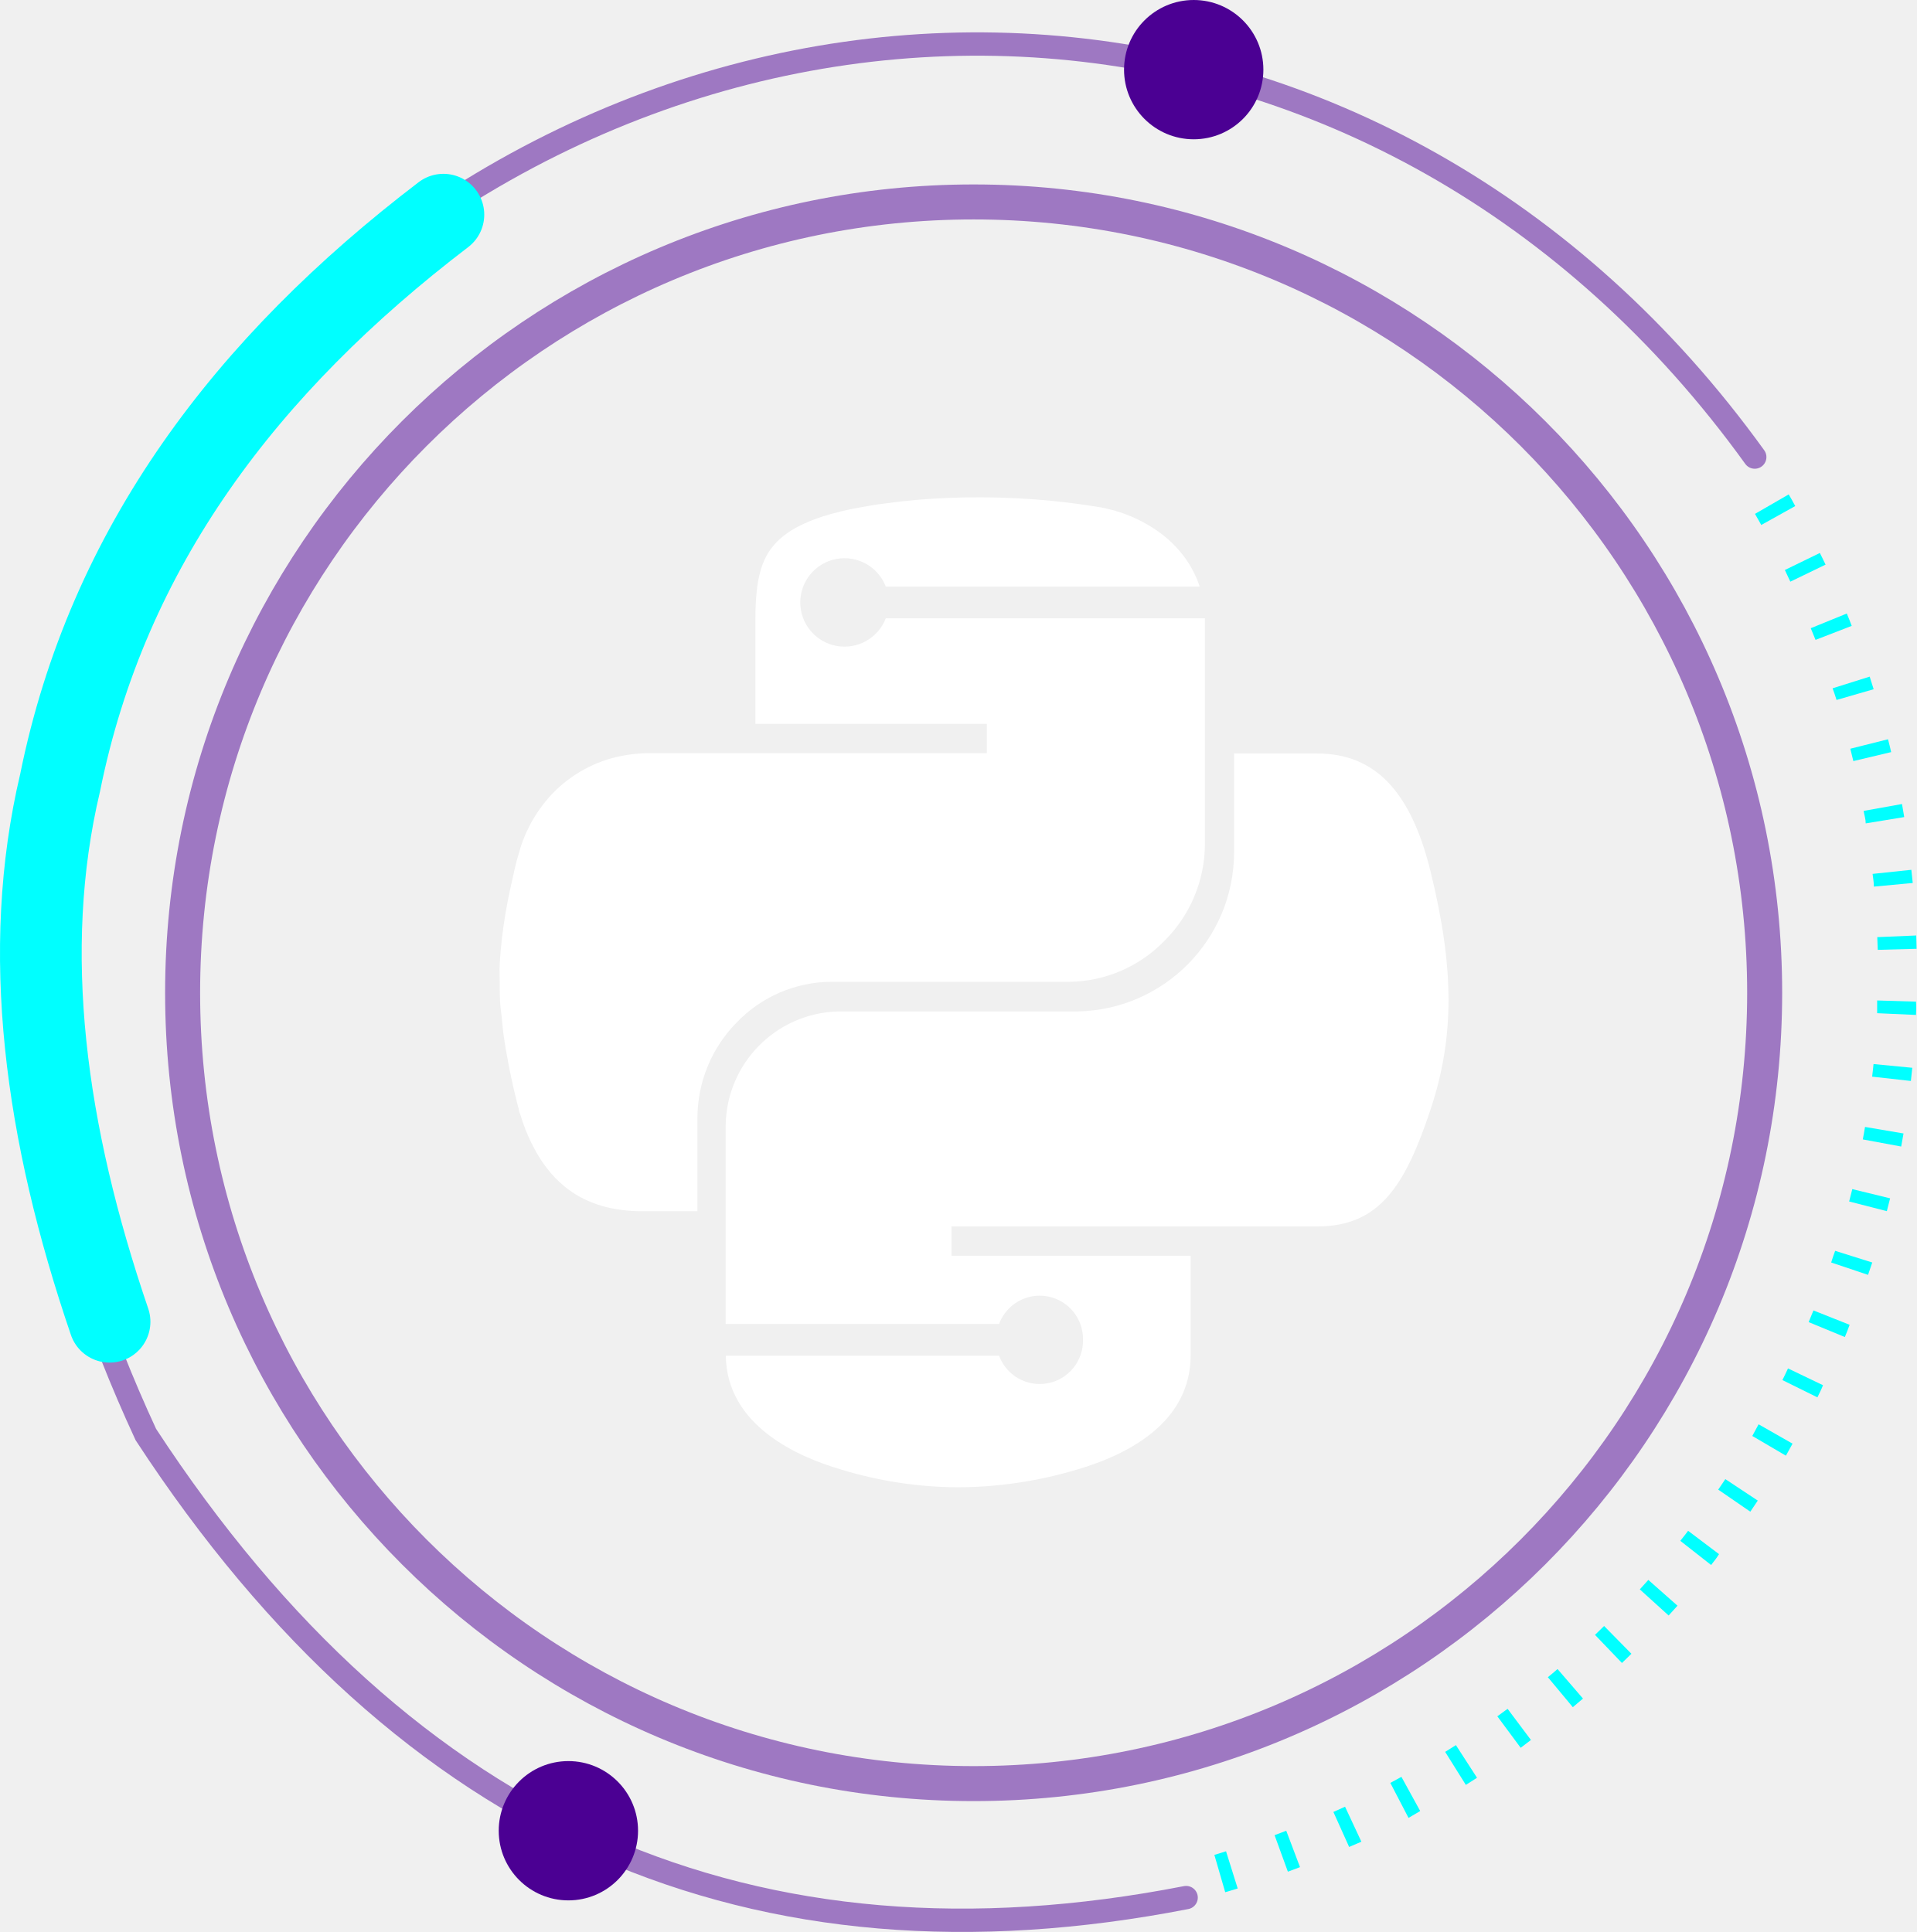
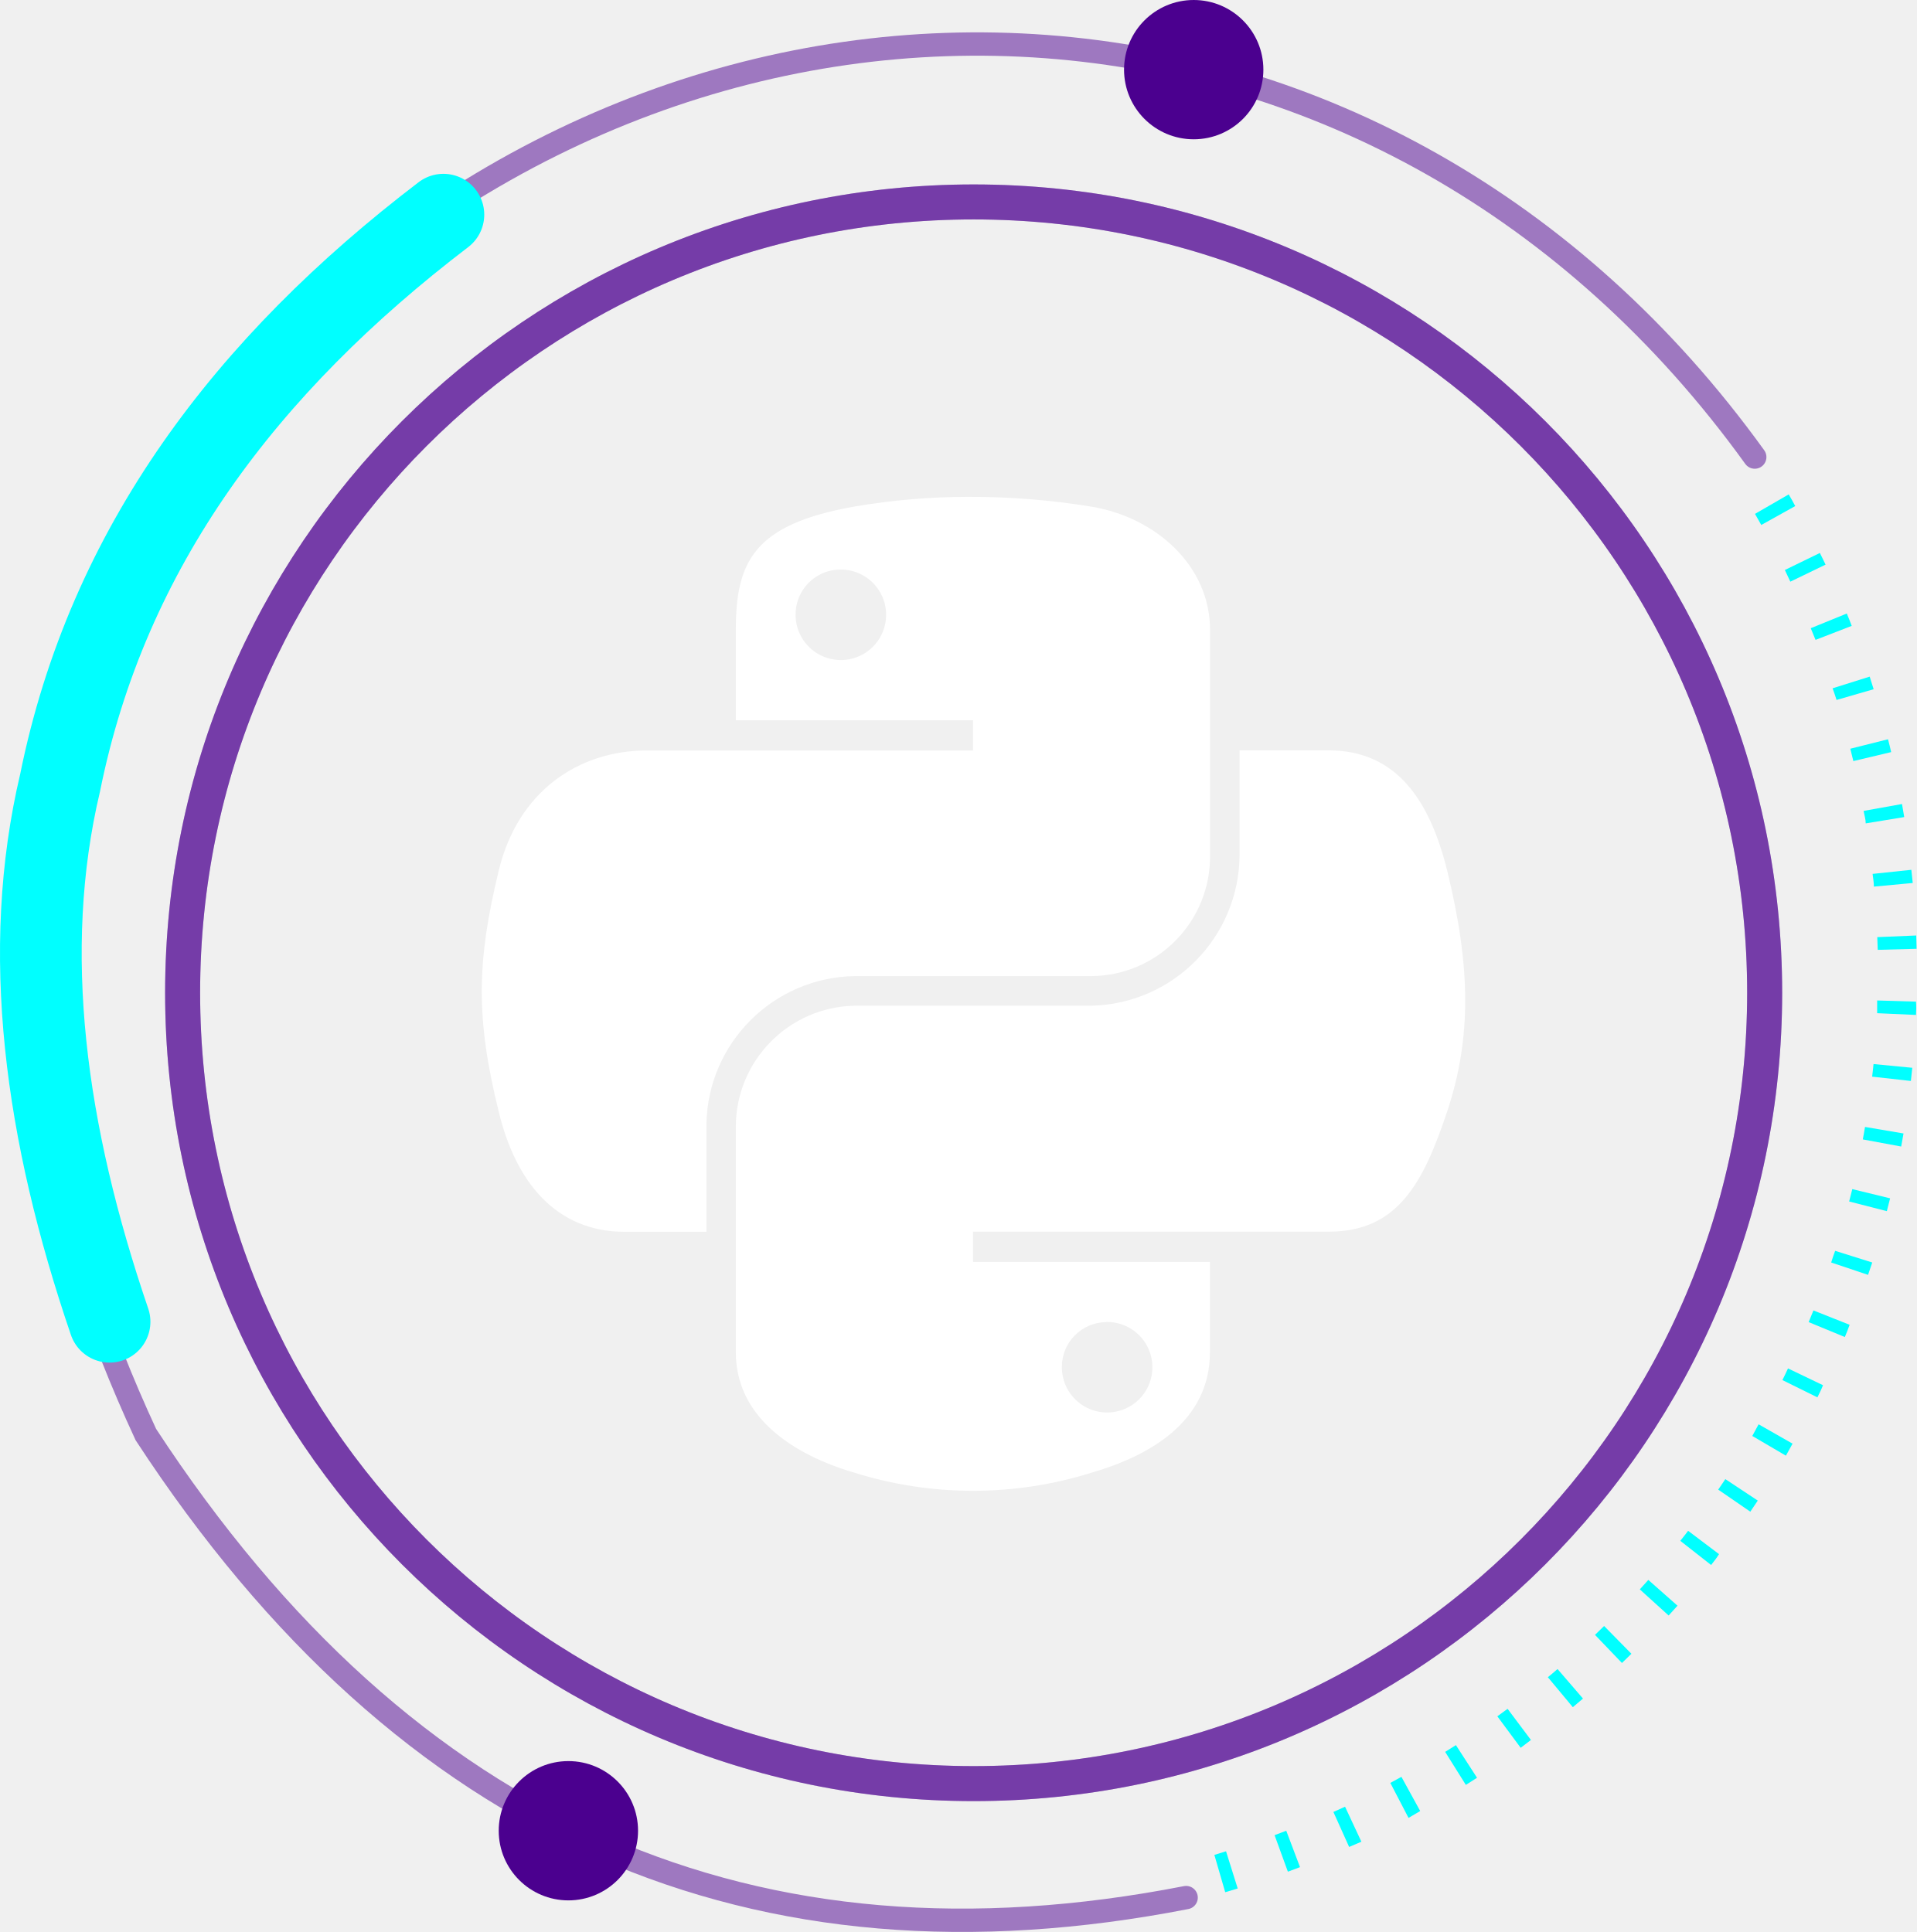
<svg xmlns="http://www.w3.org/2000/svg" viewBox="0 0 164.25 165.61">
  <defs>
-     <style>.cls-1,.cls-2,.cls-4{fill:none;stroke-miterlimit:10;}.cls-1,.cls-2{stroke:#4b0093;opacity:0.5;}.cls-1,.cls-4{stroke-linecap:round;}.cls-1{stroke-width:2px;}.cls-2{stroke-width:3px;}.cls-3{fill:aqua;}.cls-4{stroke:aqua;stroke-width:7px;}.cls-5{fill:#4b0093;}.cls-6{fill:#fff;}</style>
+     <style>.cls-1,.cls-2,.cls-4{fill:none;stroke-miterlimit:10;}.cls-1,.cls-2{stroke:#4b008f;opacity:0.5;}.cls-1,.cls-4{stroke-linecap:round;}.cls-1{stroke-width:2px;}.cls-2{stroke-width:3px;}.cls-3{fill:aqua;}.cls-4{stroke:aqua;stroke-width:7px;}.cls-5{fill:#4b008f;}.cls-6{fill:#fff;}</style>
  </defs>
  <g id="Layer_3" data-name="Layer 3">
    <path class="cls-1" d="M101.65,162.66c-36.8,7.18-66.74-5.39-89.15-39.69C-4.28,86.73.87,55.56,24.52,28.66,61.79-7.58,119-4.38,150.38,39.18" />
    <circle class="cls-2" cx="83.44" cy="85.1" r="67.79" />
    <path class="cls-3" d="M164.2,87l-3.33-.15c0-.36,0-.72,0-1.09l3.33.1C164.23,86.25,164.22,86.63,164.2,87Z" />
    <polygon class="cls-3" points="164.25 81.33 160.92 81.42 160.88 80.33 164.22 80.19 164.25 81.33" />
    <path class="cls-3" d="M105,162.2l-.93-3.2,1-.31,1,3.19Z" />
    <path class="cls-3" d="M110.37,160.44l-1.14-3.13,1-.38,1.18,3.12Z" />
    <path class="cls-3" d="M115.62,158.32l-1.35-3,1-.45,1.4,3Z" />
    <path class="cls-3" d="M120.71,155.83l-1.56-3,.95-.52,1.61,2.93Z" />
    <path class="cls-3" d="M125.62,153l-1.77-2.83.92-.58,1.81,2.8Z" />
    <path class="cls-3" d="M130.32,149.82l-2-2.7.88-.64,2,2.67Z" />
    <path class="cls-3" d="M134.79,146.34l-2.14-2.57c.28-.23.56-.46.83-.7l2.18,2.53Z" />
    <path class="cls-3" d="M139,142.55l-2.31-2.41.78-.76,2.34,2.38Z" />
    <path class="cls-3" d="M143,138.48l-2.47-2.24.73-.81,2.5,2.21Z" />
    <path class="cls-3" d="M146.64,134.15,144,132.08c.23-.28.45-.57.67-.86l2.65,2C147.11,133.56,146.88,133.85,146.64,134.15Z" />
    <path class="cls-3" d="M150,129.58l-2.75-1.89.61-.9,2.78,1.84Z" />
    <path class="cls-3" d="M153.05,124.78l-2.88-1.69.54-1,2.91,1.66Z" />
    <path class="cls-3" d="M155.75,119.78l-3-1.48c.16-.33.33-.66.48-1l3,1.44C156.09,119.1,155.92,119.44,155.75,119.78Z" />
    <path class="cls-3" d="M158.1,114.61,155,113.33c.14-.33.28-.67.41-1l3.1,1.23C158.39,113.91,158.25,114.26,158.1,114.61Z" />
    <path class="cls-3" d="M160.09,109.28l-3.16-1.06c.11-.34.22-.69.34-1l3.18,1Z" />
    <path class="cls-3" d="M161.7,103.82l-3.23-.83.27-1.06,3.24.79C161.89,103.09,161.8,103.45,161.7,103.82Z" />
    <path class="cls-3" d="M162.93,98.28l-3.29-.61c.07-.35.13-.71.19-1.07l3.3.56C163.06,97.53,163,97.91,162.93,98.28Z" />
    <path class="cls-3" d="M163.76,92.66l-3.32-.37c.05-.36.08-.72.12-1.08l3.32.32Z" />
    <path class="cls-3" d="M160.59,76c0-.36-.07-.73-.11-1.09l3.32-.35.12,1.13Z" />
    <path class="cls-3" d="M159.89,70.58c0-.36-.12-.72-.18-1.07l3.29-.59c.06.37.13.74.19,1.12Z" />
    <path class="cls-3" d="M158.83,65.24c-.09-.35-.17-.71-.26-1.06l3.23-.81c.1.37.19.73.27,1.1Z" />
    <path class="cls-3" d="M157.39,60c-.11-.35-.22-.69-.34-1l3.18-1c.11.35.23.71.34,1.08Z" />
    <path class="cls-3" d="M155.59,54.85c-.14-.33-.27-.67-.41-1l3.09-1.26c.15.36.29.71.42,1.06Z" />
    <path class="cls-3" d="M153.43,49.86l-.47-1,3-1.46c.17.33.33.67.49,1Z" />
    <path class="cls-3" d="M150.94,45l-.54-.95,2.89-1.67c.19.32.38.65.56,1Z" />
    <path class="cls-4" d="M38,18.4C21.16,31.25,9.22,46.91,5.15,67.1c-3.42,14.44-1.29,30,4.24,46.2" />
    <circle class="cls-5" cx="102.3" cy="5.97" r="5.97" />
    <circle class="cls-5" cx="48.71" cy="156.93" r="5.97" />
-     <path class="cls-6" d="M103.25,53H75.91a3.79,3.79,0,1,1,0-2.72h26.9a7.59,7.59,0,0,0-.45-1.11,8.72,8.72,0,0,0-1-1.61,10.09,10.09,0,0,0-2.1-2,12.39,12.39,0,0,0-3.77-1.8c-.35-.09-.71-.18-1.05-.25l-.6-.1-.73-.11c-1-.15-2-.27-3-.37-1.95-.19-3.93-.29-5.91-.3h-.35c-1.79,0-3.58.07-5.31.22-.9.08-1.79.18-2.64.3q-.63.07-1.26.18l-1.07.19a25.52,25.52,0,0,0-3,.73,13.79,13.79,0,0,0-2.22.91,7.47,7.47,0,0,0-1.53,1.05,5.7,5.7,0,0,0-1,1.2,6.25,6.25,0,0,0-.63,1.46,9.84,9.84,0,0,0-.34,1.82,20.5,20.5,0,0,0-.11,2.21v9.15H84.57v2.51H55.77a12.58,12.58,0,0,0-3.44.46,11.21,11.21,0,0,0-3,1.37,11,11,0,0,0-2.53,2.25,12,12,0,0,0-1.88,3.15c-.13.31-.25.63-.35,1s-.2.64-.29,1-.2.79-.28,1.18l-.27,1.21A43.45,43.45,0,0,0,43,80.55c-.08.69-.13,1.38-.17,2s0,1.37,0,2,0,1.4.1,2.1.13,1.38.23,2.1.24,1.54.4,2.37.3,1.51.5,2.37c.09.38.18.76.28,1.14l.12.46c0,.15.09.3.13.45s.19.58.29.87.21.56.33.84a16.12,16.12,0,0,0,.74,1.5,11.54,11.54,0,0,0,.92,1.39,9.57,9.57,0,0,0,1.53,1.58,9.13,9.13,0,0,0,1.27.86,9,9,0,0,0,1.45.64,9.49,9.49,0,0,0,1.65.42,12.74,12.74,0,0,0,1.88.18h5.12v-8a11.67,11.67,0,0,1,3.37-8.18,11.29,11.29,0,0,1,8.12-3.48H91.67a11.54,11.54,0,0,0,8.1-3.49,11.74,11.74,0,0,0,3.49-8.29V53Z" />
-     <path class="cls-6" d="M122.57,74.59c-1.69-6.8-4.77-10-9.69-10h-7.12v8.52a13.67,13.67,0,0,1-13.4,13.59H71.87a9.89,9.89,0,0,0-9.68,9.85v16.94H85.62a3.71,3.71,0,0,1,7.19,1.35,3.71,3.71,0,0,1-7.19,1.37H62.2c.08,6,6.18,8.67,9.83,9.74a34.77,34.77,0,0,0,10,1.54A36,36,0,0,0,92.2,126c4.49-1.3,9.84-4.06,9.84-9.86v-8.5H81.54v-2.51h31.34c5.36,0,7.55-3.52,9.71-10C124.66,88.9,124.65,83,122.57,74.59Z" />
+     <path id="path1948" class="cls-6" d="M82.94,42.59a58,58,0,0,0-9.71.83C64.62,44.94,63.06,48.12,63.06,54v7.74H83.39v2.59H55.44c-5.91,0-11.08,3.55-12.7,10.3-1.87,7.74-2,12.57,0,20.66,1.44,6,4.89,10.3,10.8,10.3h7V96.3a12.92,12.92,0,0,1,12.7-12.63h20.3a10.24,10.24,0,0,0,10.16-10.33V54c0-5.51-4.65-9.65-10.16-10.57A64.22,64.22,0,0,0,82.94,42.59ZM72,48.82a3.88,3.88,0,1,1-3.82,3.89A3.85,3.85,0,0,1,72,48.82Z" />
+     <path id="path1950" class="cls-6" d="M106.23,64.32v9a13,13,0,0,1-12.7,12.89H73.23A10.38,10.38,0,0,0,63.06,96.56v19.35c0,5.51,4.79,8.75,10.17,10.33a34,34,0,0,0,20.3,0c5.12-1.48,10.16-4.46,10.16-10.33v-7.74H83.39v-2.59h30.46c5.91,0,8.11-4.12,10.17-10.3,2.12-6.37,2-12.49,0-20.66-1.46-5.88-4.25-10.3-10.17-10.3Zm-11.42,49A3.88,3.88,0,1,1,91,117.19,3.84,3.84,0,0,1,94.81,113.33Z" />
+     <circle class="cls-2" cx="83.44" cy="85.1" r="67.79" />
  </g>
</svg>
